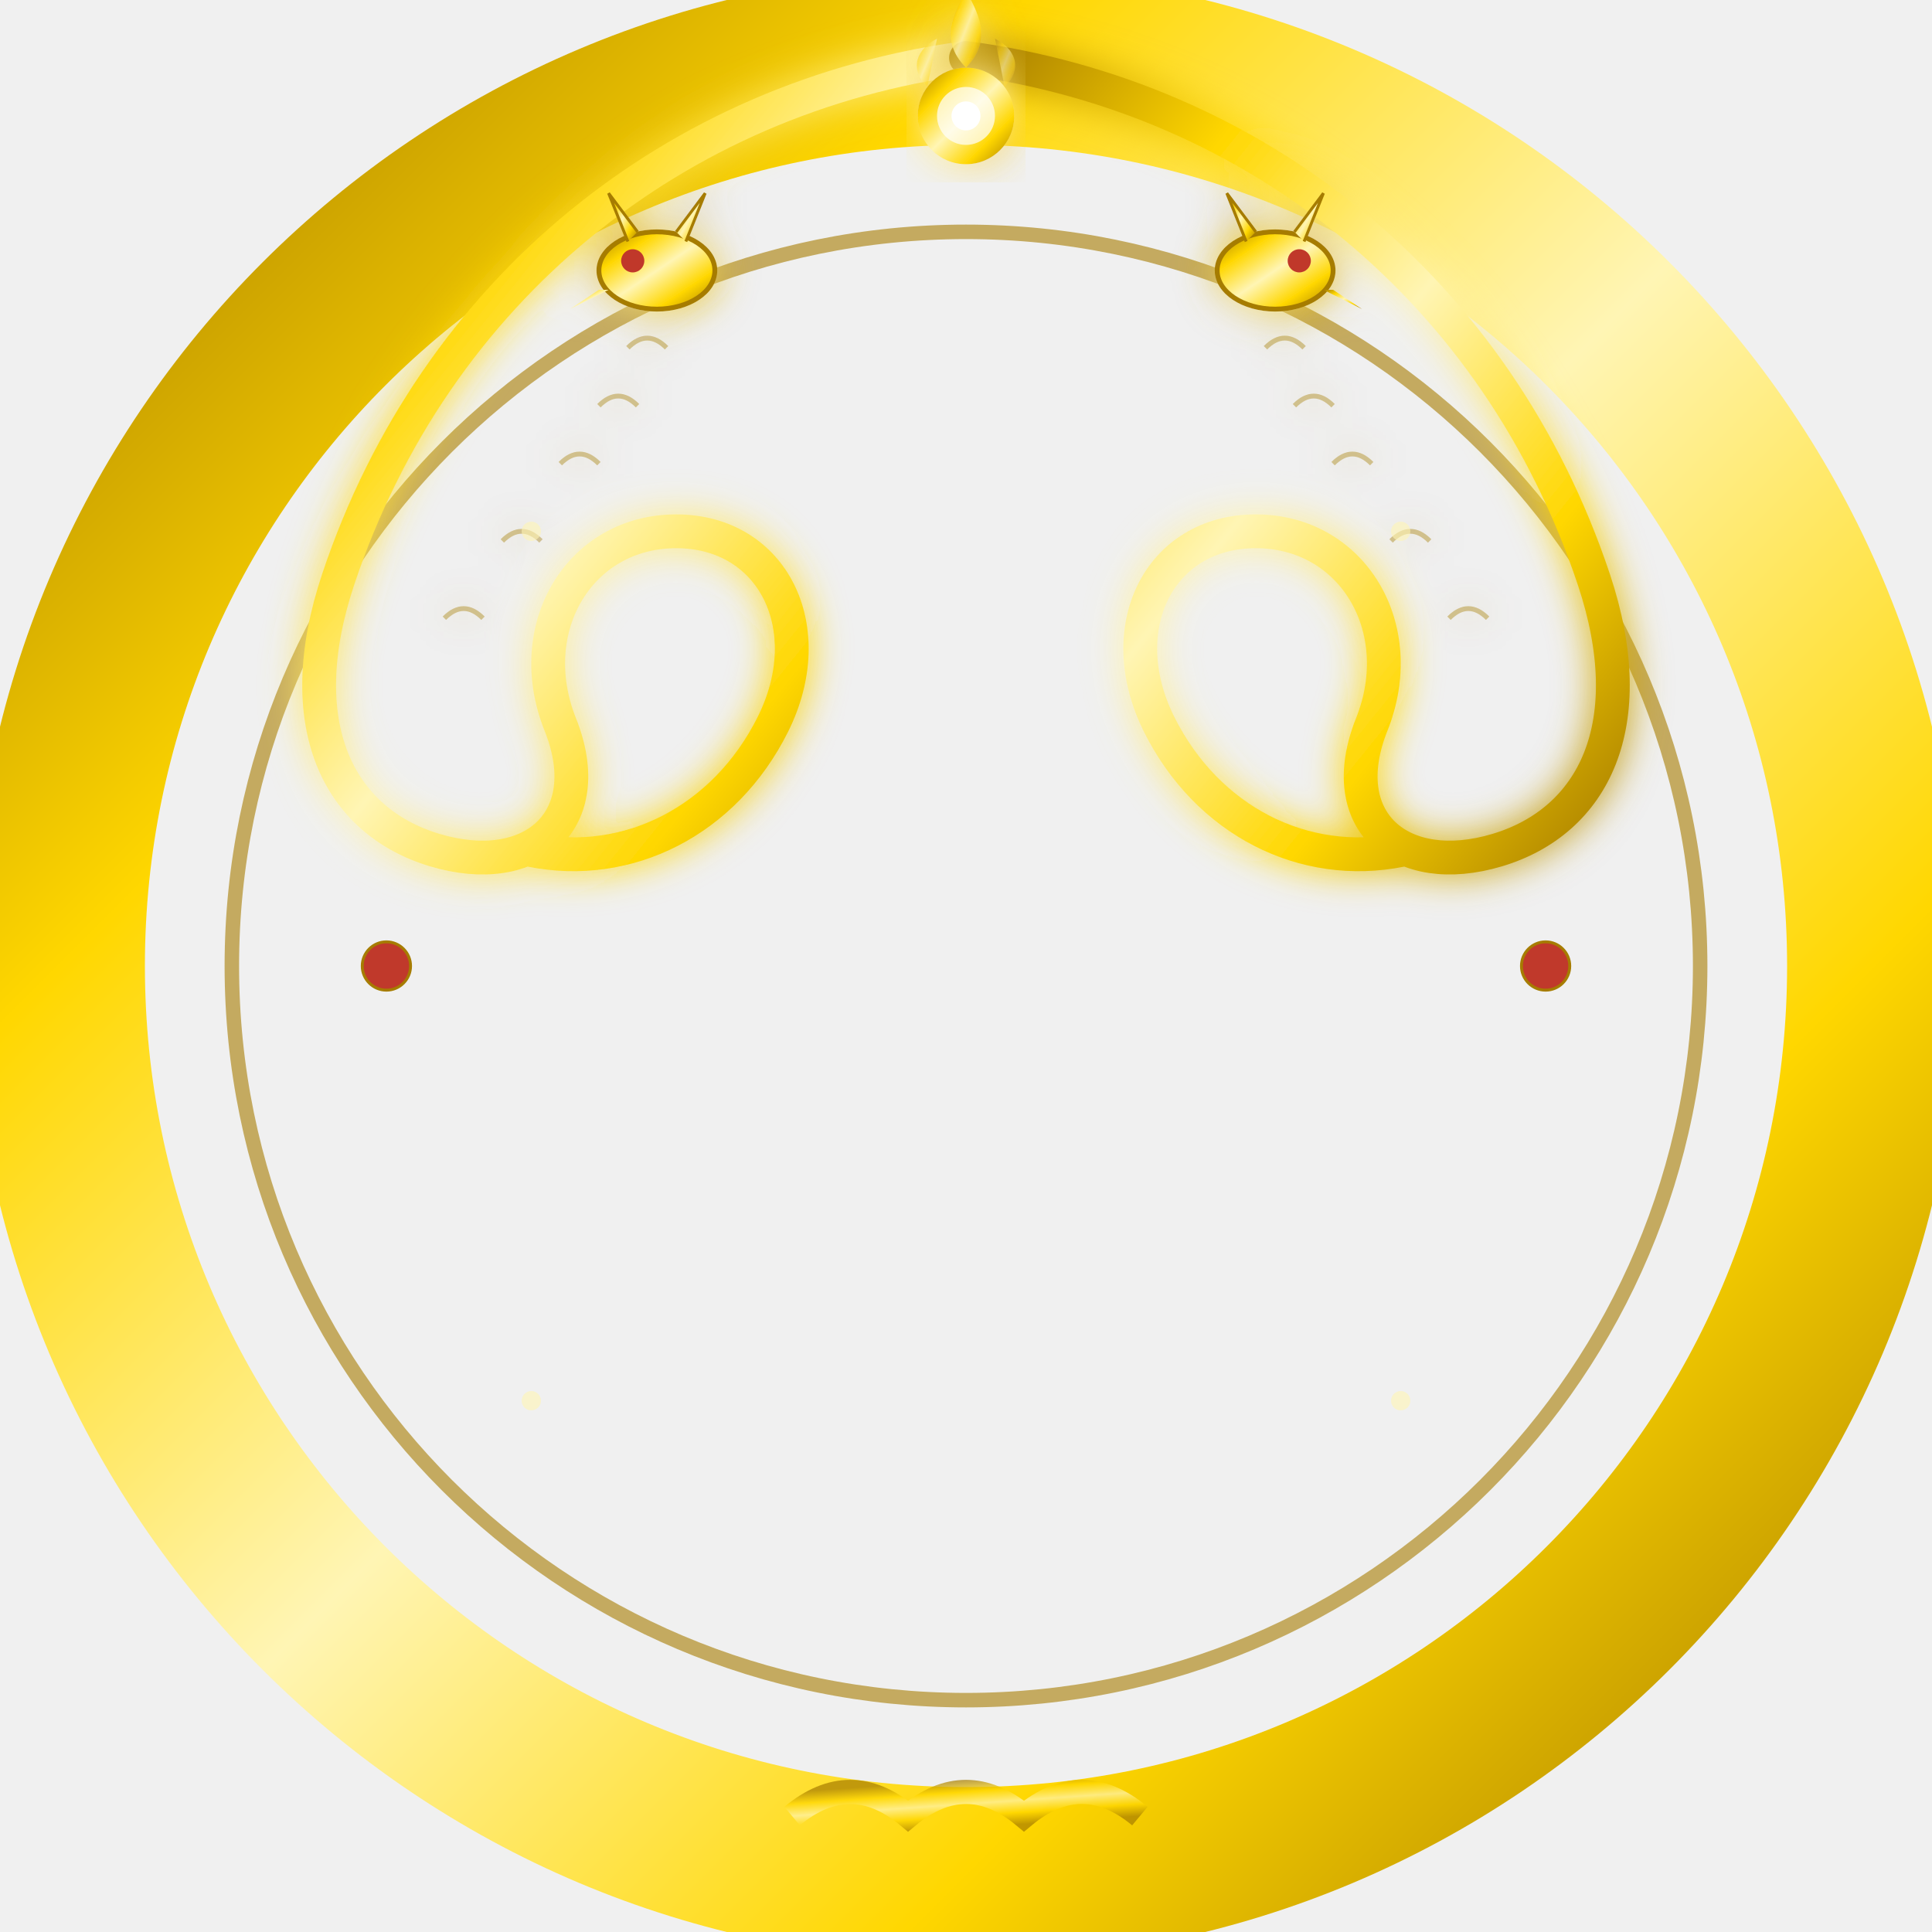
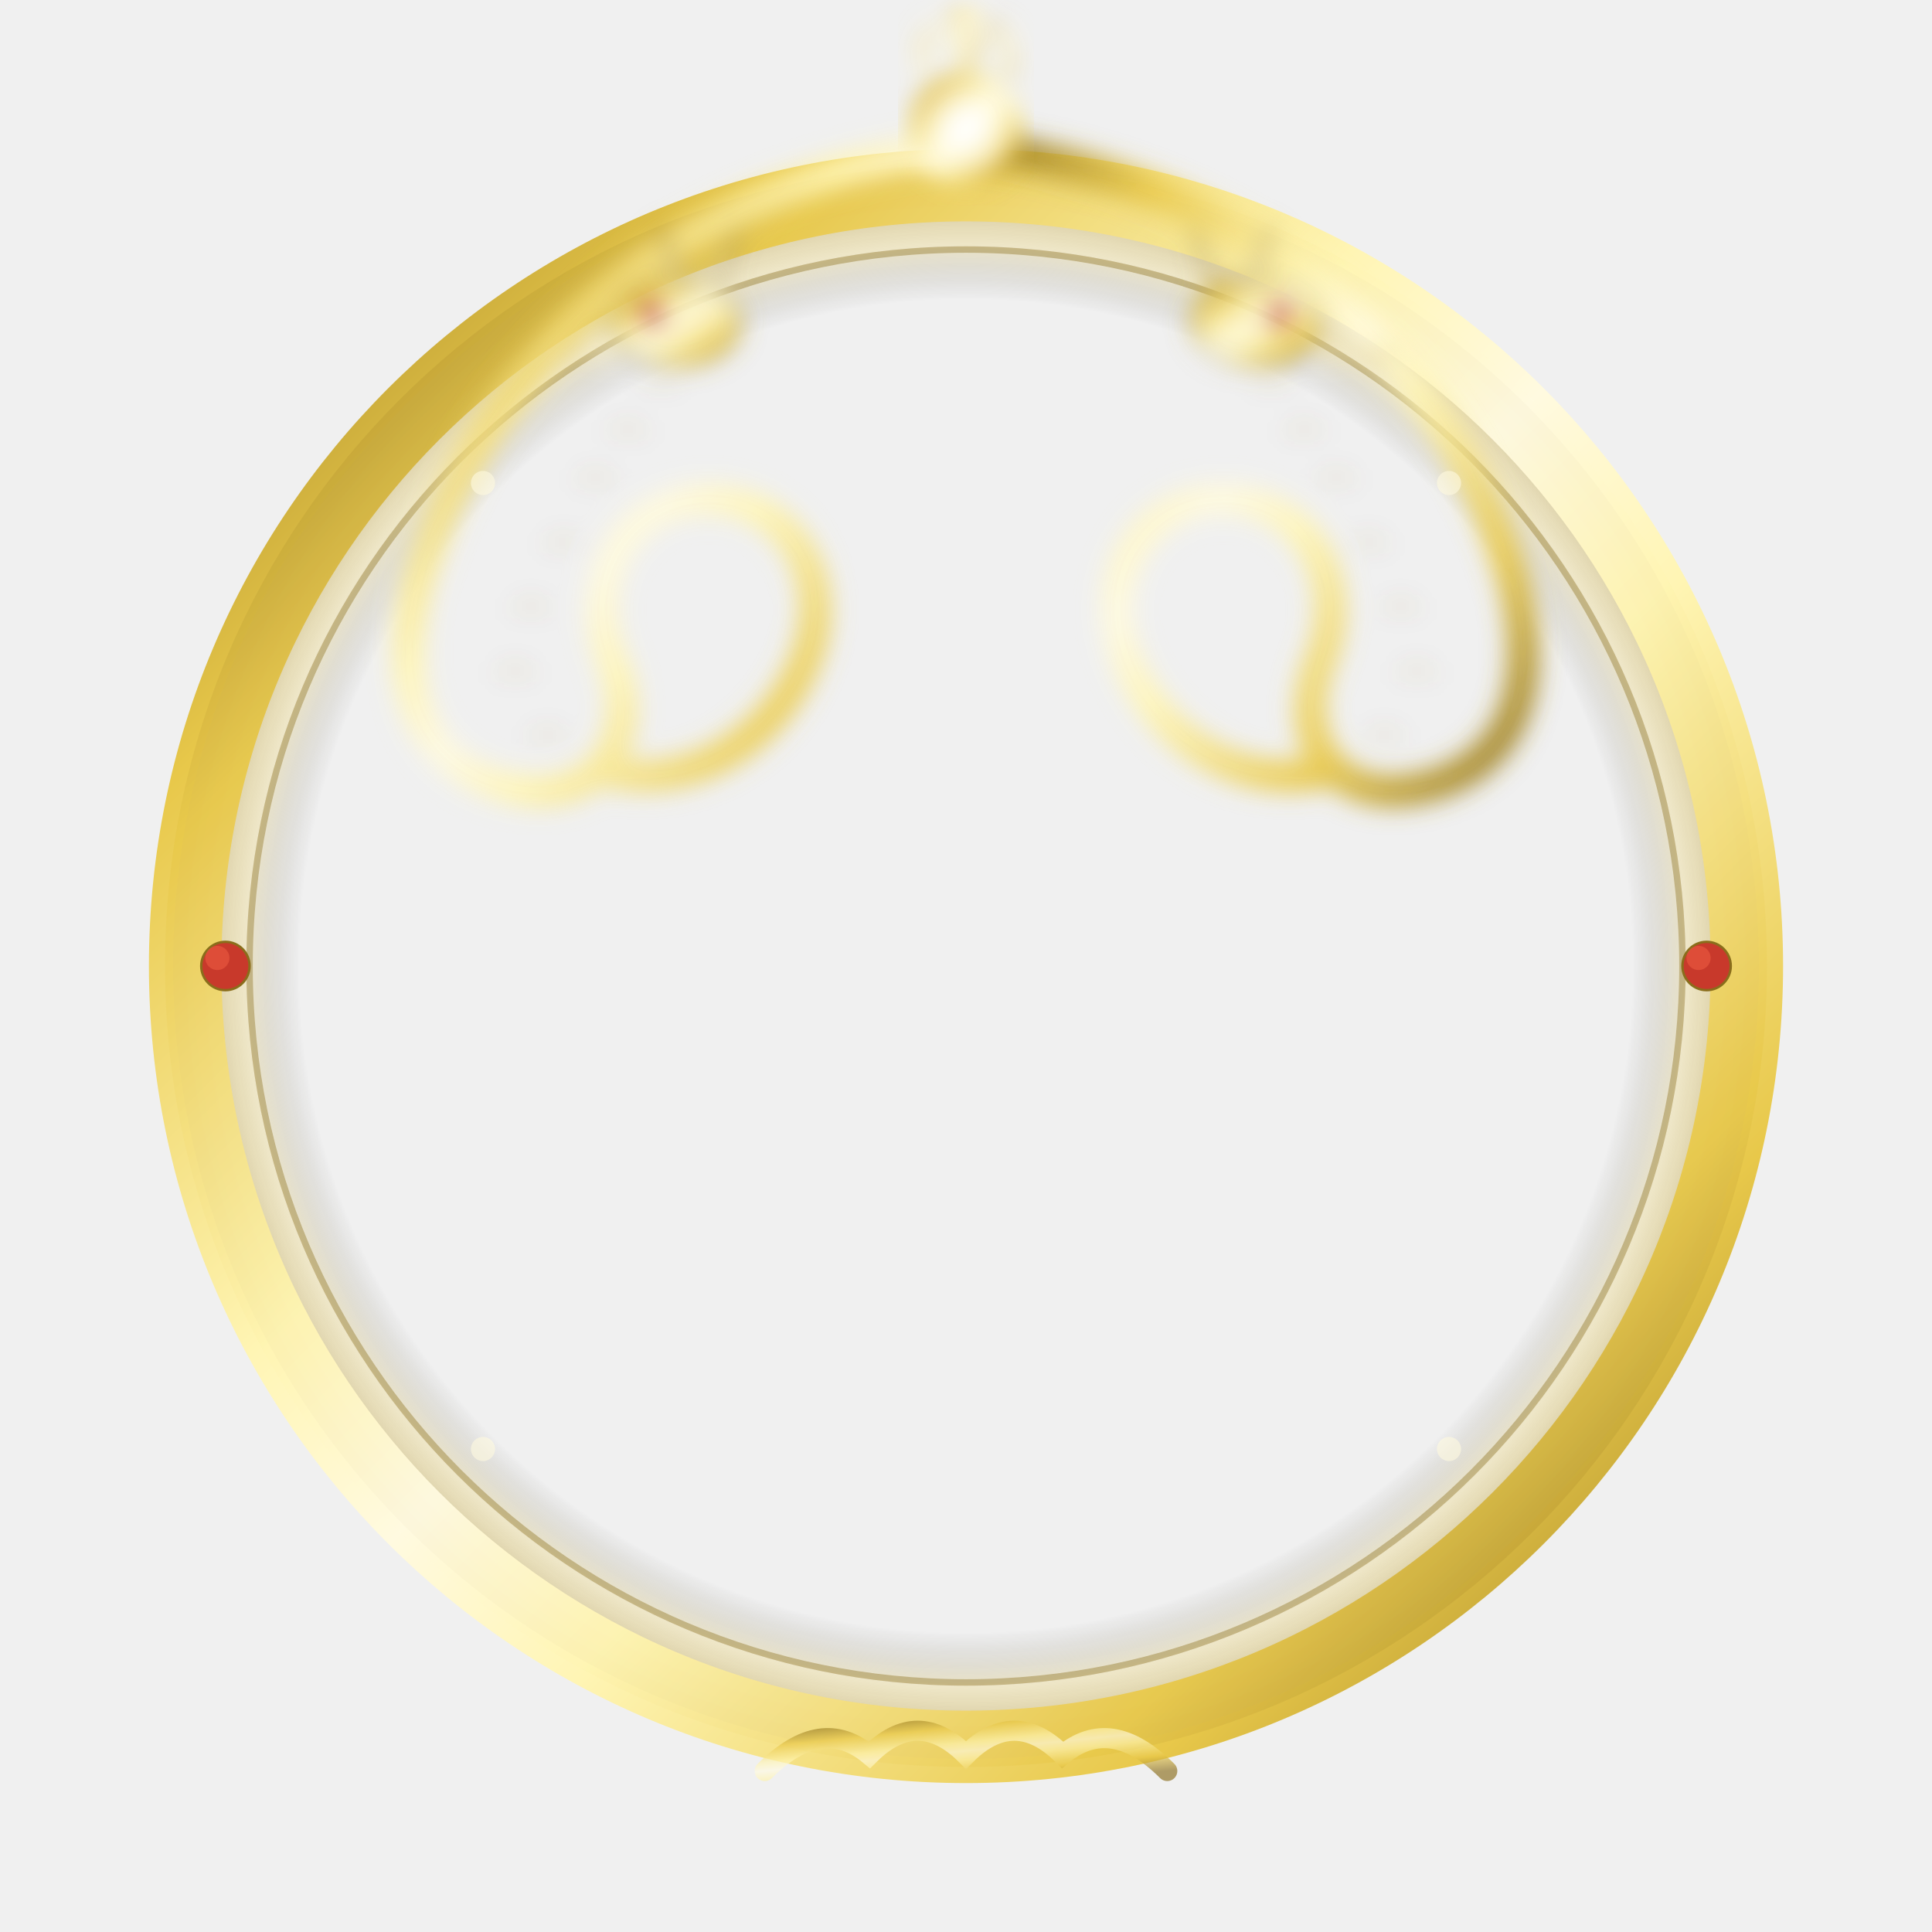
- <svg xmlns="http://www.w3.org/2000/svg" viewBox="0 0 200 200" width="200" height="200">
+ <svg xmlns="http://www.w3.org/2000/svg" viewBox="0 0 240 240" width="240" height="240">
  <defs>
    <linearGradient id="dkGold" x1="0%" y1="0%" x2="100%" y2="100%">
-       <stop offset="0%" stop-color="#a67c00" />
-       <stop offset="25%" stop-color="#ffd700" />
-       <stop offset="50%" stop-color="#fff5b4" />
-       <stop offset="75%" stop-color="#ffd700" />
-       <stop offset="100%" stop-color="#a67c00" />
+       <stop offset="0%" stop-color="#8a6d1b" />
+       <stop offset="20%" stop-color="#e8c84a" />
+       <stop offset="40%" stop-color="#fff5b4" />
+       <stop offset="50%" stop-color="#fffae0" />
+       <stop offset="60%" stop-color="#fff5b4" />
+       <stop offset="80%" stop-color="#e8c84a" />
+       <stop offset="100%" stop-color="#8a6d1b" />
    </linearGradient>
+     <radialGradient id="dkInnerGlow" cx="50%" cy="50%" r="48%">
+       <stop offset="85%" stop-color="transparent" />
+       <stop offset="92%" stop-color="#e8c84a" stop-opacity="0.25" />
+       <stop offset="100%" stop-color="#8a6d1b" stop-opacity="0.5" />
+     </radialGradient>
    <filter id="dkGlow">
-       <feGaussianBlur stdDeviation="2" result="blur" />
-       <feMerge>
-         <feMergeNode in="blur" />
-         <feMergeNode in="SourceGraphic" />
-       </feMerge>
+       <feGaussianBlur stdDeviation="1.5" />
    </filter>
  </defs>
-   <circle cx="100" cy="100" r="94" fill="none" stroke="url(#dkGold)" stroke-width="18" />
-   <circle cx="100" cy="100" r="76" fill="none" stroke="#a67c00" stroke-width="1.5" opacity="0.6" />
-   <g filter="url(#dkGlow)">
-     <path d="M100,6 C70,10 45,30 35,60 C30,75 35,85 45,88 C55,91 62,85 58,75 C54,65 60,55 70,55 C80,55 85,65 80,75 C75,85 65,90 55,88" fill="none" stroke="url(#dkGold)" stroke-width="3.5" stroke-linecap="round" />
-     <g transform="translate(68,28)">
-       <ellipse cx="0" cy="0" rx="6" ry="4" fill="url(#dkGold)" stroke="#a67c00" stroke-width="0.5" />
-       <circle cx="-2.5" cy="-1" r="1.2" fill="#c0392b" />
-       <path d="M-5,2 L-9,4 L-6,2" fill="url(#dkGold)" />
-       <path d="M2,-4 L5,-8 L3,-3" fill="url(#dkGold)" stroke="#a67c00" stroke-width="0.3" />
-       <path d="M-2,-4 L-5,-8 L-3,-3" fill="url(#dkGold)" stroke="#a67c00" stroke-width="0.3" />
+   <circle cx="120" cy="120" r="100" fill="url(#dkInnerGlow)" />
+   <circle cx="120" cy="120" r="100" fill="none" stroke="url(#dkGold)" stroke-width="3" />
+   <circle cx="120" cy="120" r="96" fill="none" stroke="url(#dkGold)" stroke-width="7" opacity="0.95" />
+   <circle cx="120" cy="120" r="89" fill="none" stroke="#8a6d1b" stroke-width="0.8" opacity="0.4" />
+   <g filter="url(#dkGlow)" opacity="0.92">
+     <path d="M120,18 C88,22 62,40 52,72 C48,88 54,96 64,98 C74,100 80,92 76,82 C72,72 78,62 88,62 C98,62 104,72 100,82 C96,92 86,98 76,96" fill="none" stroke="url(#dkGold)" stroke-width="4" stroke-linecap="round" />
+     <g transform="translate(84,40)">
+       <ellipse cx="0" cy="0" rx="8" ry="5.5" fill="url(#dkGold)" stroke="#8a6d1b" stroke-width="0.4" />
+       <circle cx="-3" cy="-1" r="1.8" fill="#c8392b" />
+       <circle cx="-3" cy="-1" r="0.6" fill="#fff" opacity="0.8" />
+       <path d="M-7,3 L-11,5 L-8,2" fill="url(#dkGold)" />
+       <path d="M-8,4 L-9,7 L-7,4" fill="#fff" opacity="0.6" />
+       <path d="M4,-4 L8,-12 L5,-3" fill="url(#dkGold)" stroke="#8a6d1b" stroke-width="0.3" />
+       <path d="M0,-4 L-2,-12 L2,-3" fill="url(#dkGold)" stroke="#8a6d1b" stroke-width="0.3" />
+       <path d="M-9,3 Q-16,5 -18,3" fill="none" stroke="url(#dkGold)" stroke-width="0.8" opacity="0.5" />
    </g>
-     <g fill="none" stroke="#a67c00" stroke-width="0.5" opacity="0.4">
-       <path d="M65,36 Q67,34 69,36" />
-       <path d="M62,42 Q64,40 66,42" />
-       <path d="M58,48 Q60,46 62,48" />
-       <path d="M52,56 Q54,54 56,56" />
-       <path d="M46,64 Q48,62 50,64" />
+     <g fill="none" stroke="#8a6d1b" stroke-width="0.4" opacity="0.35">
+       <path d="M80,48 Q82,46 84,48" />
+       <path d="M76,54 Q78,52 80,54" />
+       <path d="M72,60 Q74,58 76,60" />
+       <path d="M68,68 Q70,66 72,68" />
+       <path d="M64,76 Q66,74 68,76" />
+       <path d="M62,84 Q64,82 66,84" />
+       <path d="M66,92 Q68,90 70,92" />
    </g>
  </g>
-   <g filter="url(#dkGlow)">
-     <path d="M100,6 C130,10 155,30 165,60 C170,75 165,85 155,88 C145,91 138,85 142,75 C146,65 140,55 130,55 C120,55 115,65 120,75 C125,85 135,90 145,88" fill="none" stroke="url(#dkGold)" stroke-width="3.5" stroke-linecap="round" />
-     <g transform="translate(132,28)">
-       <ellipse cx="0" cy="0" rx="6" ry="4" fill="url(#dkGold)" stroke="#a67c00" stroke-width="0.5" />
-       <circle cx="2.5" cy="-1" r="1.2" fill="#c0392b" />
-       <path d="M5,2 L9,4 L6,2" fill="url(#dkGold)" />
-       <path d="M-2,-4 L-5,-8 L-3,-3" fill="url(#dkGold)" stroke="#a67c00" stroke-width="0.3" />
-       <path d="M2,-4 L5,-8 L3,-3" fill="url(#dkGold)" stroke="#a67c00" stroke-width="0.3" />
+   <g filter="url(#dkGlow)" opacity="0.92">
+     <path d="M120,18 C152,22 178,40 188,72 C192,88 186,96 176,98 C166,100 160,92 164,82 C168,72 162,62 152,62 C142,62 136,72 140,82 C144,92 154,98 164,96" fill="none" stroke="url(#dkGold)" stroke-width="4" stroke-linecap="round" />
+     <g transform="translate(156,40)">
+       <ellipse cx="0" cy="0" rx="8" ry="5.5" fill="url(#dkGold)" stroke="#8a6d1b" stroke-width="0.4" />
+       <circle cx="3" cy="-1" r="1.8" fill="#c8392b" />
+       <circle cx="3" cy="-1" r="0.6" fill="#fff" opacity="0.8" />
+       <path d="M7,3 L11,5 L8,2" fill="url(#dkGold)" />
+       <path d="M8,4 L9,7 L7,4" fill="#fff" opacity="0.6" />
+       <path d="M-4,-4 L-8,-12 L-5,-3" fill="url(#dkGold)" stroke="#8a6d1b" stroke-width="0.3" />
+       <path d="M0,-4 L2,-12 L-2,-3" fill="url(#dkGold)" stroke="#8a6d1b" stroke-width="0.3" />
+       <path d="M9,3 Q16,5 18,3" fill="none" stroke="url(#dkGold)" stroke-width="0.8" opacity="0.5" />
    </g>
-     <g fill="none" stroke="#a67c00" stroke-width="0.5" opacity="0.4">
-       <path d="M135,36 Q133,34 131,36" />
-       <path d="M138,42 Q136,40 134,42" />
-       <path d="M142,48 Q140,46 138,48" />
-       <path d="M148,56 Q146,54 144,56" />
-       <path d="M154,64 Q152,62 150,64" />
+     <g fill="none" stroke="#8a6d1b" stroke-width="0.4" opacity="0.35">
+       <path d="M160,48 Q158,46 156,48" />
+       <path d="M164,54 Q162,52 160,54" />
+       <path d="M168,60 Q166,58 164,60" />
+       <path d="M172,68 Q170,66 168,68" />
+       <path d="M176,76 Q174,74 172,76" />
+       <path d="M178,84 Q176,82 174,84" />
+       <path d="M174,92 Q172,90 170,92" />
    </g>
  </g>
-   <g transform="translate(100,12)" filter="url(#dkGlow)">
-     <circle cx="0" cy="0" r="5" fill="url(#dkGold)" />
-     <circle cx="0" cy="0" r="3" fill="#fff" opacity="0.7" />
-     <circle cx="0" cy="0" r="1.5" fill="#fff" />
-     <path d="M0,-5 C-3,-8 -1,-11 0,-13 C1,-11 3,-8 0,-5" fill="url(#dkGold)" opacity="0.8" />
-     <path d="M-4,-3 C-6,-5 -5,-7 -3,-8" fill="url(#dkGold)" opacity="0.5" />
-     <path d="M4,-3 C6,-5 5,-7 3,-8" fill="url(#dkGold)" opacity="0.5" />
+   <g transform="translate(120,16)" filter="url(#dkGlow)">
+     <circle cx="0" cy="0" r="7" fill="url(#dkGold)" />
+     <circle cx="0" cy="0" r="5" fill="#fff" opacity="0.5" />
+     <circle cx="0" cy="0" r="2.5" fill="#fff" />
+     <path d="M0,-7 C-4,-12 -1,-16 0,-18 C1,-16 4,-12 0,-7" fill="url(#dkGold)" opacity="0.8" />
+     <path d="M-5,-5 C-8,-9 -6,-13 -3,-14" fill="url(#dkGold)" opacity="0.5" />
+     <path d="M5,-5 C8,-9 6,-13 3,-14" fill="url(#dkGold)" opacity="0.5" />
+     <path d="M0,-10 L0,-14 M-3,-12 L3,-12" stroke="#fff" stroke-width="0.5" opacity="0.6" />
  </g>
-   <g transform="translate(100,188)" opacity="0.7">
-     <path d="M-18,0 Q-12,-5 -6,0 Q0,-5 6,0 Q12,-5 18,0" fill="none" stroke="url(#dkGold)" stroke-width="2.5" />
+   <g transform="translate(120,220)" opacity="0.65">
+     <path d="M-25,0 Q-18,-7 -12,-2 Q-6,-8 0,-2 Q6,-8 12,-2 Q18,-7 25,0" fill="none" stroke="url(#dkGold)" stroke-width="2.5" stroke-linecap="round" />
  </g>
-   <g fill="#c0392b" stroke="#a67c00" stroke-width="0.3">
-     <circle cx="40" cy="100" r="2.5" />
-     <circle cx="160" cy="100" r="2.5" />
+   <g fill="#c8392b" stroke="#8a6d1b" stroke-width="0.3">
+     <circle cx="28" cy="120" r="3" />
+     <circle cx="212" cy="120" r="3" />
  </g>
-   <g fill="#fff5b4" opacity="0.6">
-     <circle cx="55" cy="55" r="1" />
-     <circle cx="145" cy="55" r="1" />
-     <circle cx="55" cy="145" r="1" />
-     <circle cx="145" cy="145" r="1" />
+   <g fill="#ff6b4a" opacity="0.4">
+     <circle cx="27" cy="119" r="1.5" />
+     <circle cx="211" cy="119" r="1.5" />
+   </g>
+   <g fill="#fffae0" opacity="0.6">
+     <circle cx="60" cy="60" r="1.5" />
+     <circle cx="180" cy="60" r="1.5" />
+     <circle cx="60" cy="180" r="1.5" />
+     <circle cx="180" cy="180" r="1.5" />
  </g>
</svg>
